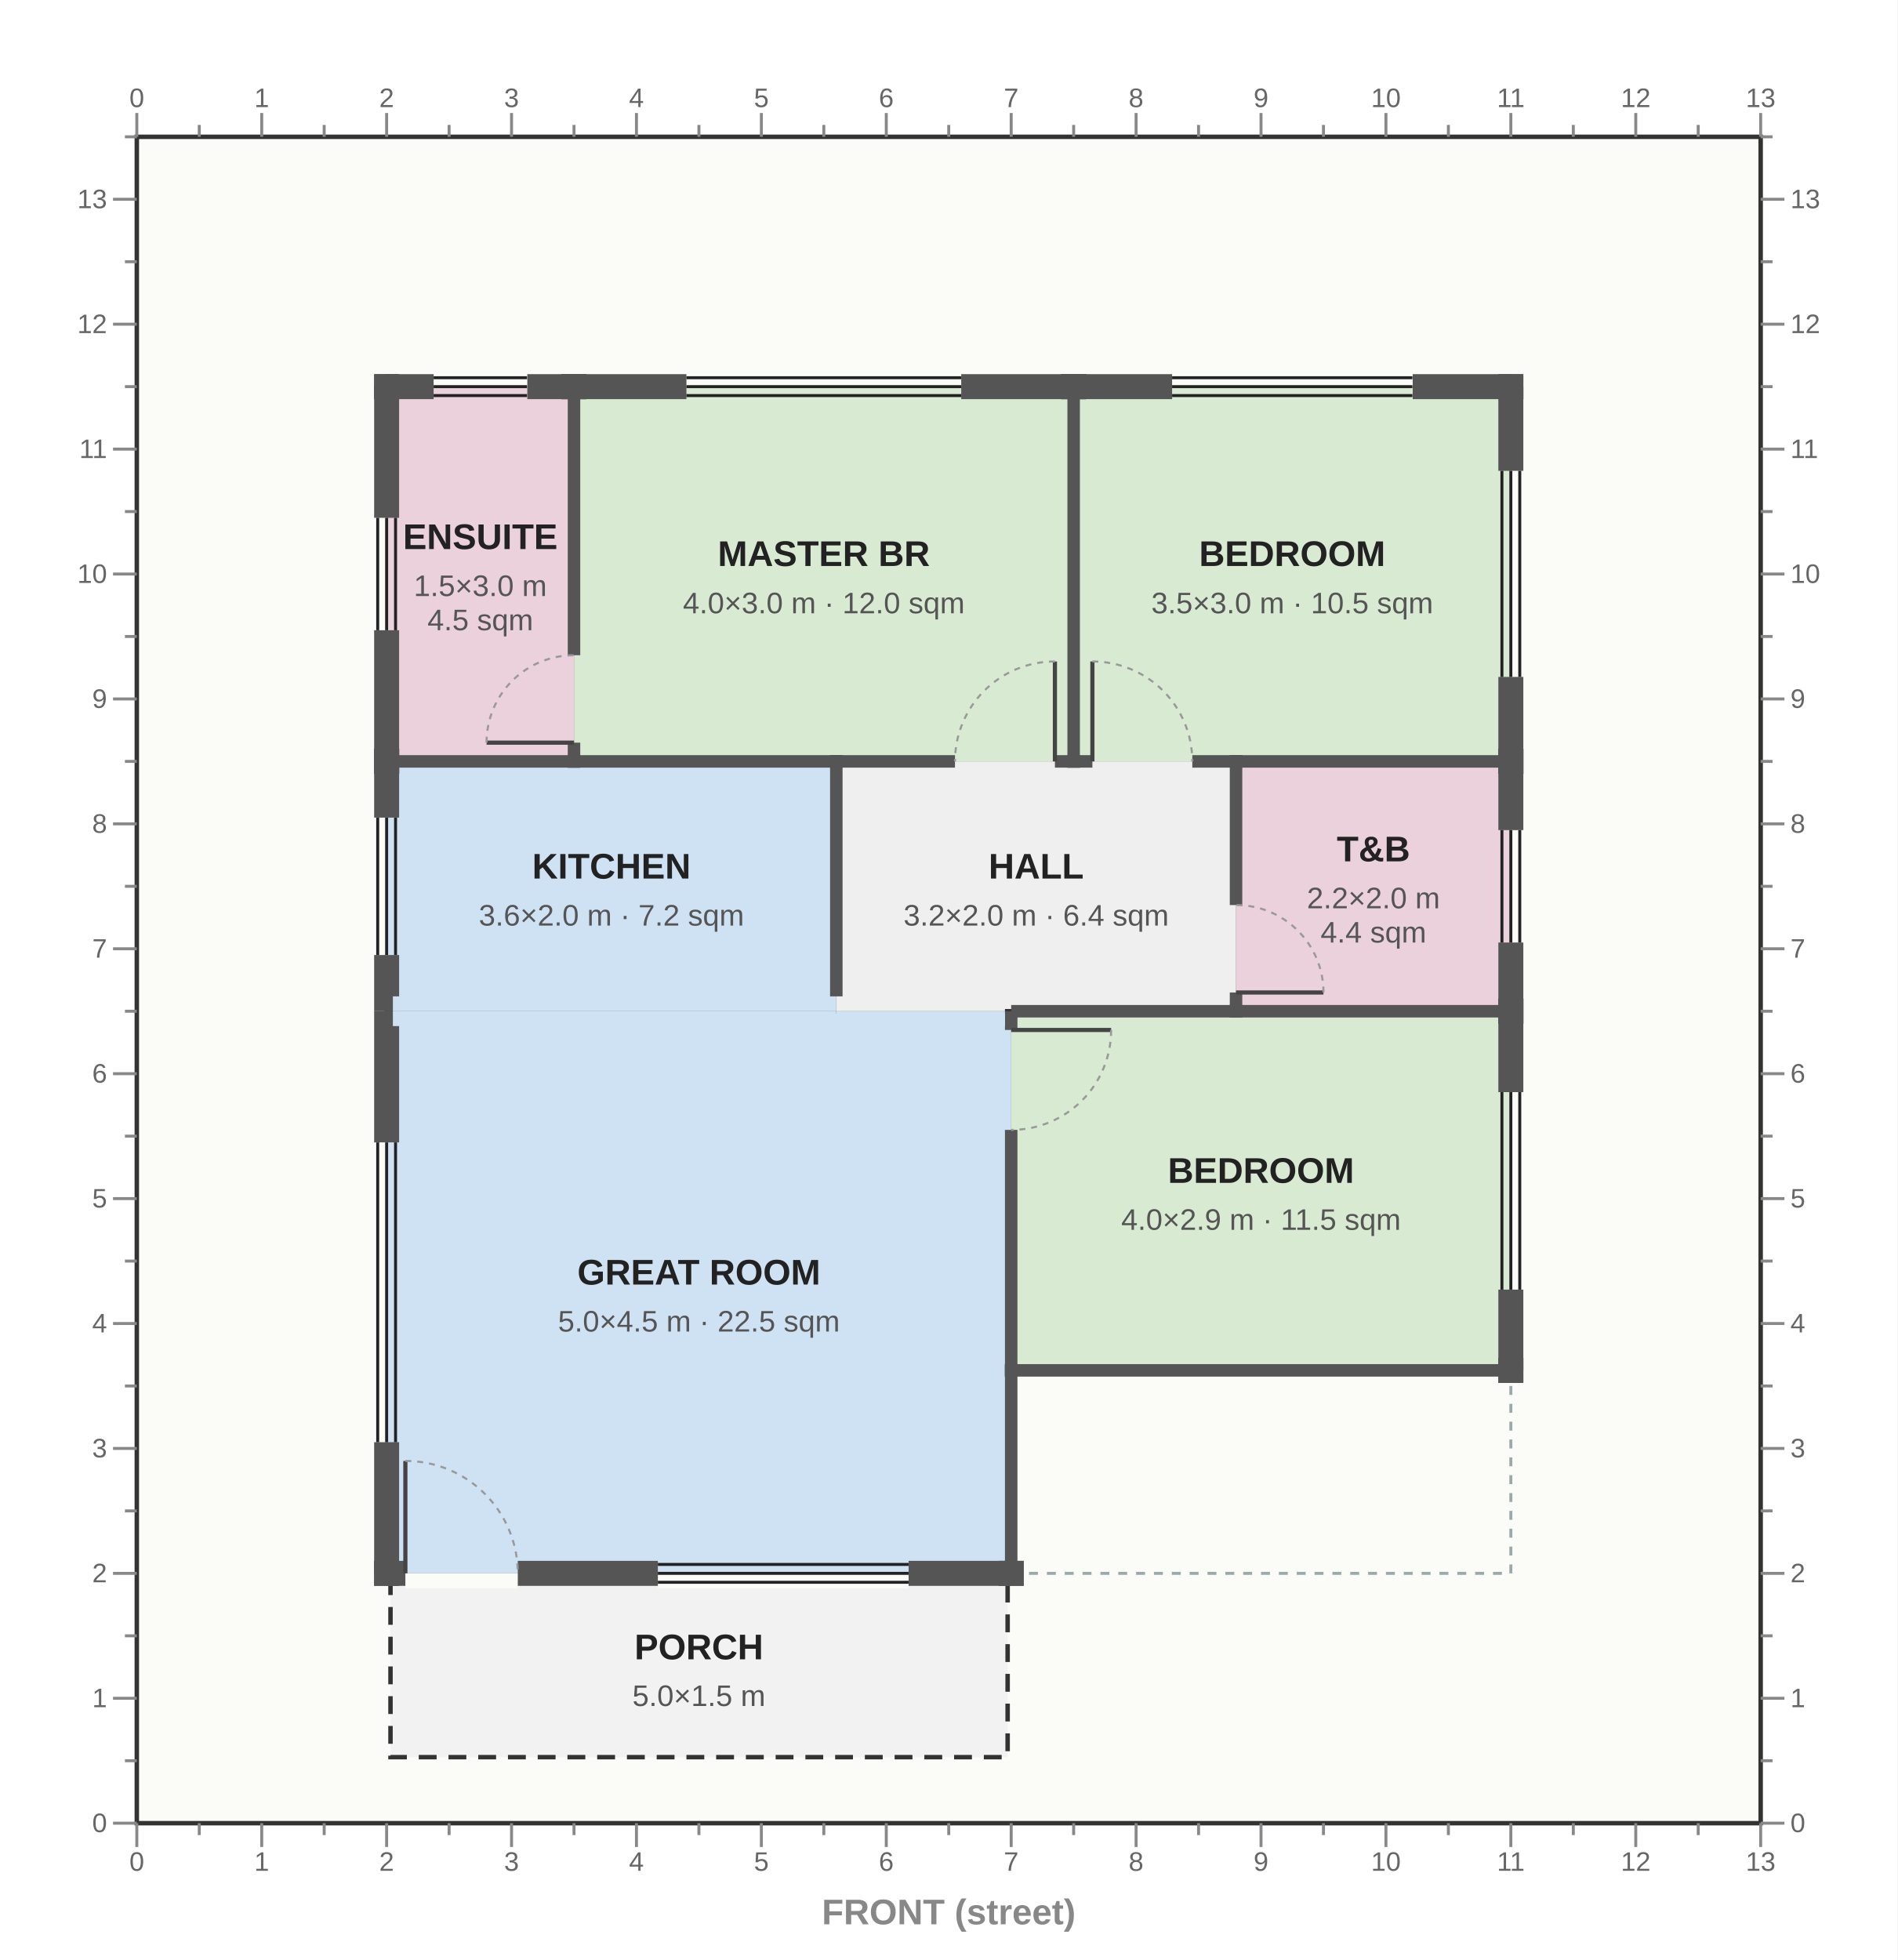
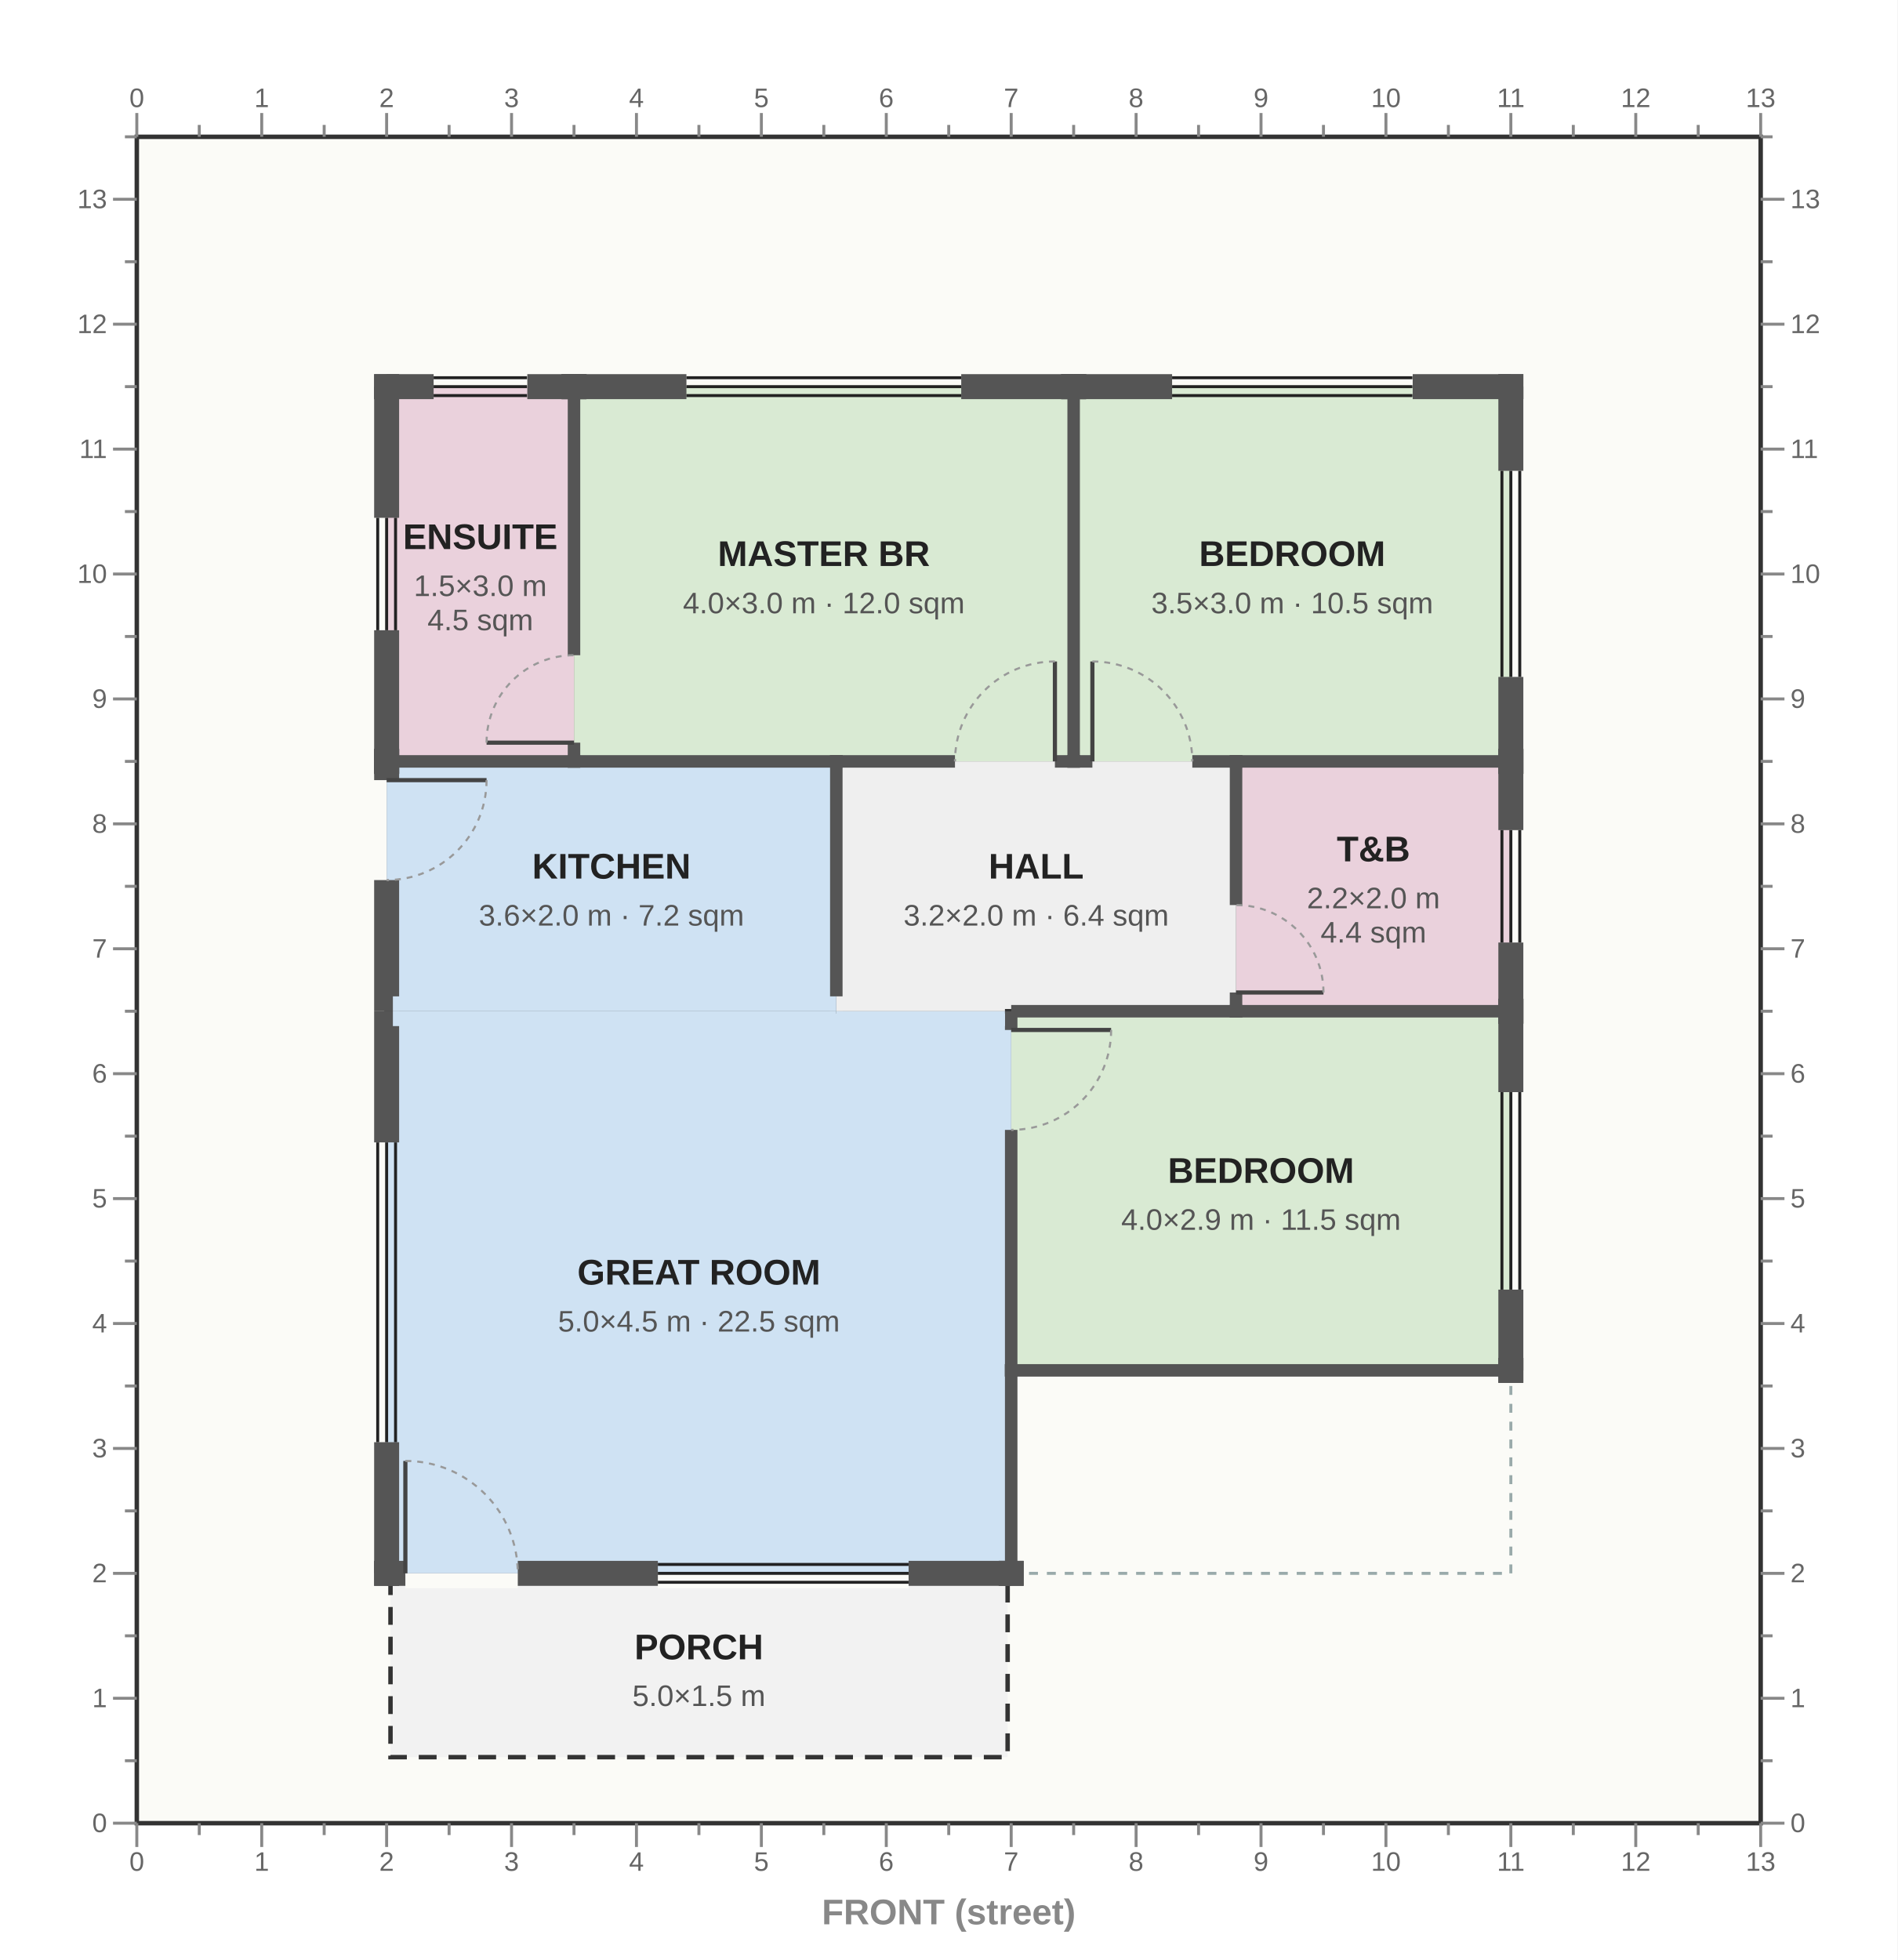
<svg xmlns="http://www.w3.org/2000/svg" width="638" height="659" viewBox="0 0 638 659">
  <rect x="0" y="0" width="638" height="659" fill="white" />
  <rect x="46.0" y="46.0" width="546.0" height="567.0" fill="#fbfbf7" stroke="#333" stroke-width="1.5" />
  <line x1="46.0" y1="46.0" x2="46.0" y2="38.0" stroke="#888" stroke-width="1" />
  <line x1="46.0" y1="613.0" x2="46.0" y2="621.0" stroke="#888" stroke-width="1" />
  <text x="46.0" y="36.0" text-anchor="middle" font-family="Arial" font-size="9" fill="#666">0</text>
  <text x="46.0" y="629.0" text-anchor="middle" font-family="Arial" font-size="9" fill="#666">0</text>
  <line x1="67.0" y1="46.0" x2="67.0" y2="42.0" stroke="#888" stroke-width="1" />
  <line x1="67.0" y1="613.0" x2="67.0" y2="617.0" stroke="#888" stroke-width="1" />
  <line x1="88.0" y1="46.0" x2="88.0" y2="38.0" stroke="#888" stroke-width="1" />
  <line x1="88.0" y1="613.0" x2="88.0" y2="621.0" stroke="#888" stroke-width="1" />
  <text x="88.0" y="36.0" text-anchor="middle" font-family="Arial" font-size="9" fill="#666">1</text>
  <text x="88.0" y="629.0" text-anchor="middle" font-family="Arial" font-size="9" fill="#666">1</text>
  <line x1="109.0" y1="46.0" x2="109.0" y2="42.0" stroke="#888" stroke-width="1" />
  <line x1="109.0" y1="613.0" x2="109.0" y2="617.0" stroke="#888" stroke-width="1" />
  <line x1="130.0" y1="46.0" x2="130.0" y2="38.0" stroke="#888" stroke-width="1" />
  <line x1="130.0" y1="613.0" x2="130.0" y2="621.0" stroke="#888" stroke-width="1" />
  <text x="130.0" y="36.0" text-anchor="middle" font-family="Arial" font-size="9" fill="#666">2</text>
  <text x="130.0" y="629.0" text-anchor="middle" font-family="Arial" font-size="9" fill="#666">2</text>
  <line x1="151.0" y1="46.0" x2="151.0" y2="42.0" stroke="#888" stroke-width="1" />
  <line x1="151.0" y1="613.0" x2="151.0" y2="617.0" stroke="#888" stroke-width="1" />
  <line x1="172.0" y1="46.0" x2="172.0" y2="38.0" stroke="#888" stroke-width="1" />
  <line x1="172.0" y1="613.0" x2="172.0" y2="621.0" stroke="#888" stroke-width="1" />
  <text x="172.0" y="36.0" text-anchor="middle" font-family="Arial" font-size="9" fill="#666">3</text>
  <text x="172.0" y="629.0" text-anchor="middle" font-family="Arial" font-size="9" fill="#666">3</text>
  <line x1="193.0" y1="46.0" x2="193.0" y2="42.0" stroke="#888" stroke-width="1" />
  <line x1="193.0" y1="613.0" x2="193.0" y2="617.0" stroke="#888" stroke-width="1" />
  <line x1="214.0" y1="46.0" x2="214.0" y2="38.0" stroke="#888" stroke-width="1" />
  <line x1="214.0" y1="613.0" x2="214.0" y2="621.0" stroke="#888" stroke-width="1" />
  <text x="214.0" y="36.0" text-anchor="middle" font-family="Arial" font-size="9" fill="#666">4</text>
  <text x="214.0" y="629.0" text-anchor="middle" font-family="Arial" font-size="9" fill="#666">4</text>
  <line x1="235.0" y1="46.0" x2="235.0" y2="42.0" stroke="#888" stroke-width="1" />
  <line x1="235.0" y1="613.0" x2="235.0" y2="617.0" stroke="#888" stroke-width="1" />
  <line x1="256.0" y1="46.0" x2="256.0" y2="38.0" stroke="#888" stroke-width="1" />
  <line x1="256.0" y1="613.0" x2="256.0" y2="621.0" stroke="#888" stroke-width="1" />
  <text x="256.0" y="36.0" text-anchor="middle" font-family="Arial" font-size="9" fill="#666">5</text>
  <text x="256.0" y="629.0" text-anchor="middle" font-family="Arial" font-size="9" fill="#666">5</text>
  <line x1="277.0" y1="46.0" x2="277.0" y2="42.0" stroke="#888" stroke-width="1" />
  <line x1="277.0" y1="613.0" x2="277.0" y2="617.0" stroke="#888" stroke-width="1" />
  <line x1="298.0" y1="46.0" x2="298.0" y2="38.0" stroke="#888" stroke-width="1" />
  <line x1="298.0" y1="613.0" x2="298.0" y2="621.0" stroke="#888" stroke-width="1" />
  <text x="298.0" y="36.0" text-anchor="middle" font-family="Arial" font-size="9" fill="#666">6</text>
  <text x="298.0" y="629.0" text-anchor="middle" font-family="Arial" font-size="9" fill="#666">6</text>
  <line x1="319.0" y1="46.0" x2="319.0" y2="42.0" stroke="#888" stroke-width="1" />
  <line x1="319.0" y1="613.0" x2="319.0" y2="617.0" stroke="#888" stroke-width="1" />
  <line x1="340.0" y1="46.0" x2="340.0" y2="38.0" stroke="#888" stroke-width="1" />
  <line x1="340.0" y1="613.0" x2="340.0" y2="621.0" stroke="#888" stroke-width="1" />
  <text x="340.0" y="36.0" text-anchor="middle" font-family="Arial" font-size="9" fill="#666">7</text>
  <text x="340.0" y="629.0" text-anchor="middle" font-family="Arial" font-size="9" fill="#666">7</text>
  <line x1="361.0" y1="46.0" x2="361.0" y2="42.0" stroke="#888" stroke-width="1" />
  <line x1="361.0" y1="613.0" x2="361.0" y2="617.0" stroke="#888" stroke-width="1" />
  <line x1="382.0" y1="46.0" x2="382.0" y2="38.0" stroke="#888" stroke-width="1" />
  <line x1="382.0" y1="613.0" x2="382.0" y2="621.0" stroke="#888" stroke-width="1" />
  <text x="382.0" y="36.0" text-anchor="middle" font-family="Arial" font-size="9" fill="#666">8</text>
  <text x="382.0" y="629.0" text-anchor="middle" font-family="Arial" font-size="9" fill="#666">8</text>
  <line x1="403.0" y1="46.0" x2="403.0" y2="42.0" stroke="#888" stroke-width="1" />
  <line x1="403.0" y1="613.0" x2="403.0" y2="617.0" stroke="#888" stroke-width="1" />
  <line x1="424.0" y1="46.0" x2="424.0" y2="38.0" stroke="#888" stroke-width="1" />
  <line x1="424.0" y1="613.0" x2="424.0" y2="621.0" stroke="#888" stroke-width="1" />
  <text x="424.0" y="36.0" text-anchor="middle" font-family="Arial" font-size="9" fill="#666">9</text>
  <text x="424.0" y="629.0" text-anchor="middle" font-family="Arial" font-size="9" fill="#666">9</text>
  <line x1="445.0" y1="46.0" x2="445.0" y2="42.0" stroke="#888" stroke-width="1" />
  <line x1="445.0" y1="613.0" x2="445.0" y2="617.0" stroke="#888" stroke-width="1" />
  <line x1="466.0" y1="46.0" x2="466.0" y2="38.0" stroke="#888" stroke-width="1" />
  <line x1="466.0" y1="613.0" x2="466.0" y2="621.0" stroke="#888" stroke-width="1" />
  <text x="466.0" y="36.0" text-anchor="middle" font-family="Arial" font-size="9" fill="#666">10</text>
  <text x="466.0" y="629.0" text-anchor="middle" font-family="Arial" font-size="9" fill="#666">10</text>
  <line x1="487.0" y1="46.0" x2="487.0" y2="42.0" stroke="#888" stroke-width="1" />
  <line x1="487.0" y1="613.0" x2="487.0" y2="617.0" stroke="#888" stroke-width="1" />
  <line x1="508.0" y1="46.0" x2="508.0" y2="38.0" stroke="#888" stroke-width="1" />
  <line x1="508.0" y1="613.0" x2="508.0" y2="621.0" stroke="#888" stroke-width="1" />
  <text x="508.0" y="36.0" text-anchor="middle" font-family="Arial" font-size="9" fill="#666">11</text>
  <text x="508.0" y="629.0" text-anchor="middle" font-family="Arial" font-size="9" fill="#666">11</text>
  <line x1="529.0" y1="46.0" x2="529.0" y2="42.0" stroke="#888" stroke-width="1" />
  <line x1="529.0" y1="613.0" x2="529.0" y2="617.0" stroke="#888" stroke-width="1" />
  <line x1="550.0" y1="46.0" x2="550.0" y2="38.0" stroke="#888" stroke-width="1" />
  <line x1="550.0" y1="613.0" x2="550.0" y2="621.0" stroke="#888" stroke-width="1" />
  <text x="550.0" y="36.0" text-anchor="middle" font-family="Arial" font-size="9" fill="#666">12</text>
  <text x="550.0" y="629.0" text-anchor="middle" font-family="Arial" font-size="9" fill="#666">12</text>
  <line x1="571.0" y1="46.0" x2="571.0" y2="42.0" stroke="#888" stroke-width="1" />
  <line x1="571.0" y1="613.0" x2="571.0" y2="617.0" stroke="#888" stroke-width="1" />
  <line x1="592.0" y1="46.0" x2="592.0" y2="38.0" stroke="#888" stroke-width="1" />
  <line x1="592.0" y1="613.0" x2="592.0" y2="621.0" stroke="#888" stroke-width="1" />
  <text x="592.0" y="36.0" text-anchor="middle" font-family="Arial" font-size="9" fill="#666">13</text>
  <text x="592.0" y="629.0" text-anchor="middle" font-family="Arial" font-size="9" fill="#666">13</text>
  <line x1="46.0" y1="613.0" x2="38.0" y2="613.0" stroke="#888" stroke-width="1" />
  <line x1="592.0" y1="613.0" x2="600.0" y2="613.0" stroke="#888" stroke-width="1" />
  <text x="36.0" y="616.0" text-anchor="end" font-family="Arial" font-size="9" fill="#666">0</text>
  <text x="602.0" y="616.0" text-anchor="start" font-family="Arial" font-size="9" fill="#666">0</text>
  <line x1="46.0" y1="592.0" x2="42.0" y2="592.0" stroke="#888" stroke-width="1" />
  <line x1="592.0" y1="592.0" x2="596.0" y2="592.0" stroke="#888" stroke-width="1" />
  <line x1="46.0" y1="571.0" x2="38.0" y2="571.0" stroke="#888" stroke-width="1" />
  <line x1="592.0" y1="571.0" x2="600.0" y2="571.0" stroke="#888" stroke-width="1" />
  <text x="36.0" y="574.0" text-anchor="end" font-family="Arial" font-size="9" fill="#666">1</text>
  <text x="602.0" y="574.0" text-anchor="start" font-family="Arial" font-size="9" fill="#666">1</text>
  <line x1="46.0" y1="550.0" x2="42.0" y2="550.0" stroke="#888" stroke-width="1" />
  <line x1="592.0" y1="550.0" x2="596.0" y2="550.0" stroke="#888" stroke-width="1" />
  <line x1="46.0" y1="529.0" x2="38.0" y2="529.0" stroke="#888" stroke-width="1" />
  <line x1="592.0" y1="529.0" x2="600.0" y2="529.0" stroke="#888" stroke-width="1" />
  <text x="36.0" y="532.0" text-anchor="end" font-family="Arial" font-size="9" fill="#666">2</text>
  <text x="602.0" y="532.0" text-anchor="start" font-family="Arial" font-size="9" fill="#666">2</text>
  <line x1="46.0" y1="508.0" x2="42.0" y2="508.0" stroke="#888" stroke-width="1" />
  <line x1="592.0" y1="508.0" x2="596.0" y2="508.0" stroke="#888" stroke-width="1" />
  <line x1="46.0" y1="487.0" x2="38.0" y2="487.0" stroke="#888" stroke-width="1" />
  <line x1="592.0" y1="487.0" x2="600.0" y2="487.0" stroke="#888" stroke-width="1" />
  <text x="36.0" y="490.0" text-anchor="end" font-family="Arial" font-size="9" fill="#666">3</text>
  <text x="602.0" y="490.0" text-anchor="start" font-family="Arial" font-size="9" fill="#666">3</text>
  <line x1="46.0" y1="466.0" x2="42.0" y2="466.0" stroke="#888" stroke-width="1" />
  <line x1="592.0" y1="466.0" x2="596.0" y2="466.0" stroke="#888" stroke-width="1" />
  <line x1="46.0" y1="445.0" x2="38.0" y2="445.0" stroke="#888" stroke-width="1" />
  <line x1="592.0" y1="445.0" x2="600.0" y2="445.0" stroke="#888" stroke-width="1" />
  <text x="36.0" y="448.0" text-anchor="end" font-family="Arial" font-size="9" fill="#666">4</text>
  <text x="602.0" y="448.0" text-anchor="start" font-family="Arial" font-size="9" fill="#666">4</text>
  <line x1="46.0" y1="424.0" x2="42.0" y2="424.0" stroke="#888" stroke-width="1" />
  <line x1="592.0" y1="424.0" x2="596.0" y2="424.0" stroke="#888" stroke-width="1" />
  <line x1="46.0" y1="403.0" x2="38.0" y2="403.0" stroke="#888" stroke-width="1" />
  <line x1="592.0" y1="403.0" x2="600.0" y2="403.0" stroke="#888" stroke-width="1" />
  <text x="36.0" y="406.0" text-anchor="end" font-family="Arial" font-size="9" fill="#666">5</text>
  <text x="602.0" y="406.0" text-anchor="start" font-family="Arial" font-size="9" fill="#666">5</text>
  <line x1="46.0" y1="382.0" x2="42.0" y2="382.0" stroke="#888" stroke-width="1" />
  <line x1="592.0" y1="382.0" x2="596.0" y2="382.0" stroke="#888" stroke-width="1" />
  <line x1="46.0" y1="361.0" x2="38.0" y2="361.0" stroke="#888" stroke-width="1" />
  <line x1="592.0" y1="361.0" x2="600.0" y2="361.0" stroke="#888" stroke-width="1" />
  <text x="36.0" y="364.0" text-anchor="end" font-family="Arial" font-size="9" fill="#666">6</text>
  <text x="602.0" y="364.0" text-anchor="start" font-family="Arial" font-size="9" fill="#666">6</text>
  <line x1="46.0" y1="340.0" x2="42.0" y2="340.0" stroke="#888" stroke-width="1" />
  <line x1="592.0" y1="340.0" x2="596.0" y2="340.0" stroke="#888" stroke-width="1" />
  <line x1="46.0" y1="319.0" x2="38.0" y2="319.0" stroke="#888" stroke-width="1" />
  <line x1="592.0" y1="319.0" x2="600.0" y2="319.0" stroke="#888" stroke-width="1" />
  <text x="36.0" y="322.0" text-anchor="end" font-family="Arial" font-size="9" fill="#666">7</text>
  <text x="602.0" y="322.0" text-anchor="start" font-family="Arial" font-size="9" fill="#666">7</text>
  <line x1="46.0" y1="298.0" x2="42.0" y2="298.0" stroke="#888" stroke-width="1" />
  <line x1="592.0" y1="298.0" x2="596.0" y2="298.0" stroke="#888" stroke-width="1" />
  <line x1="46.0" y1="277.0" x2="38.0" y2="277.0" stroke="#888" stroke-width="1" />
  <line x1="592.0" y1="277.0" x2="600.0" y2="277.0" stroke="#888" stroke-width="1" />
  <text x="36.0" y="280.0" text-anchor="end" font-family="Arial" font-size="9" fill="#666">8</text>
  <text x="602.0" y="280.0" text-anchor="start" font-family="Arial" font-size="9" fill="#666">8</text>
  <line x1="46.0" y1="256.0" x2="42.0" y2="256.0" stroke="#888" stroke-width="1" />
  <line x1="592.0" y1="256.0" x2="596.0" y2="256.0" stroke="#888" stroke-width="1" />
  <line x1="46.0" y1="235.0" x2="38.0" y2="235.0" stroke="#888" stroke-width="1" />
  <line x1="592.0" y1="235.0" x2="600.0" y2="235.0" stroke="#888" stroke-width="1" />
  <text x="36.0" y="238.0" text-anchor="end" font-family="Arial" font-size="9" fill="#666">9</text>
  <text x="602.0" y="238.0" text-anchor="start" font-family="Arial" font-size="9" fill="#666">9</text>
  <line x1="46.0" y1="214.0" x2="42.0" y2="214.0" stroke="#888" stroke-width="1" />
  <line x1="592.0" y1="214.0" x2="596.0" y2="214.0" stroke="#888" stroke-width="1" />
  <line x1="46.0" y1="193.0" x2="38.0" y2="193.0" stroke="#888" stroke-width="1" />
  <line x1="592.0" y1="193.0" x2="600.0" y2="193.0" stroke="#888" stroke-width="1" />
  <text x="36.0" y="196.0" text-anchor="end" font-family="Arial" font-size="9" fill="#666">10</text>
  <text x="602.0" y="196.0" text-anchor="start" font-family="Arial" font-size="9" fill="#666">10</text>
  <line x1="46.0" y1="172.0" x2="42.0" y2="172.0" stroke="#888" stroke-width="1" />
  <line x1="592.0" y1="172.0" x2="596.0" y2="172.0" stroke="#888" stroke-width="1" />
  <line x1="46.0" y1="151.0" x2="38.0" y2="151.0" stroke="#888" stroke-width="1" />
  <line x1="592.0" y1="151.0" x2="600.0" y2="151.0" stroke="#888" stroke-width="1" />
  <text x="36.0" y="154.0" text-anchor="end" font-family="Arial" font-size="9" fill="#666">11</text>
  <text x="602.0" y="154.0" text-anchor="start" font-family="Arial" font-size="9" fill="#666">11</text>
  <line x1="46.0" y1="130.0" x2="42.0" y2="130.0" stroke="#888" stroke-width="1" />
  <line x1="592.0" y1="130.0" x2="596.0" y2="130.0" stroke="#888" stroke-width="1" />
  <line x1="46.0" y1="109.0" x2="38.0" y2="109.0" stroke="#888" stroke-width="1" />
  <line x1="592.0" y1="109.0" x2="600.0" y2="109.0" stroke="#888" stroke-width="1" />
  <text x="36.0" y="112.0" text-anchor="end" font-family="Arial" font-size="9" fill="#666">12</text>
  <text x="602.0" y="112.0" text-anchor="start" font-family="Arial" font-size="9" fill="#666">12</text>
  <line x1="46.0" y1="88.0" x2="42.0" y2="88.0" stroke="#888" stroke-width="1" />
  <line x1="592.0" y1="88.0" x2="596.0" y2="88.0" stroke="#888" stroke-width="1" />
  <line x1="46.0" y1="67.0" x2="38.0" y2="67.0" stroke="#888" stroke-width="1" />
  <line x1="592.0" y1="67.0" x2="600.0" y2="67.0" stroke="#888" stroke-width="1" />
  <text x="36.0" y="70.0" text-anchor="end" font-family="Arial" font-size="9" fill="#666">13</text>
  <text x="602.0" y="70.0" text-anchor="start" font-family="Arial" font-size="9" fill="#666">13</text>
  <line x1="46.0" y1="46.0" x2="42.0" y2="46.0" stroke="#888" stroke-width="1" />
  <line x1="592.0" y1="46.0" x2="596.0" y2="46.0" stroke="#888" stroke-width="1" />
  <rect x="130.0" y="130.0" width="378.0" height="399.0" fill="none" stroke="#9aa" stroke-width="1" stroke-dasharray="3 3" />
  <rect x="131.3" y="530.3" width="207.5" height="60.5" fill="#f2f2f2" stroke="#333" stroke-width="1.5" stroke-dasharray="6 4" />
  <text x="235.0" y="557.9" text-anchor="middle" font-family="Arial" font-size="12" font-weight="bold" fill="#222">PORCH</text>
  <text x="235.0" y="573.6" text-anchor="middle" font-family="Arial" font-size="10" fill="#555">5.0×1.5 m</text>
  <rect x="193.0" y="130.0" width="168.0" height="126.0" fill="#d9ead3" stroke="#333" stroke-width="1.5" />
  <text x="277.0" y="190.3" text-anchor="middle" font-family="Arial" font-size="12" font-weight="bold" fill="#222">MASTER BR</text>
  <text x="277.0" y="206.2" text-anchor="middle" font-family="Arial" font-size="10" fill="#555">4.0×3.0 m · 12.0 sqm</text>
  <rect x="130.0" y="130.0" width="63.0" height="126.0" fill="#ead1dc" stroke="#333" stroke-width="1.5" />
  <text x="161.5" y="184.6" text-anchor="middle" font-family="Arial" font-size="12" font-weight="bold" fill="#222">ENSUITE</text>
  <text x="161.5" y="200.4" text-anchor="middle" font-family="Arial" font-size="10" fill="#555">1.5×3.0 m</text>
  <text x="161.5" y="211.9" text-anchor="middle" font-family="Arial" font-size="10" fill="#555">4.5 sqm</text>
  <rect x="340.0" y="340.0" width="168.0" height="120.8" fill="#d9ead3" stroke="#333" stroke-width="1.5" />
  <text x="424.0" y="397.7" text-anchor="middle" font-family="Arial" font-size="12" font-weight="bold" fill="#222">BEDROOM</text>
  <text x="424.0" y="413.5" text-anchor="middle" font-family="Arial" font-size="10" fill="#555">4.0×2.9 m · 11.5 sqm</text>
  <rect x="361.0" y="130.0" width="147.0" height="126.0" fill="#d9ead3" stroke="#333" stroke-width="1.5" />
  <text x="434.5" y="190.3" text-anchor="middle" font-family="Arial" font-size="12" font-weight="bold" fill="#222">BEDROOM</text>
  <text x="434.5" y="206.2" text-anchor="middle" font-family="Arial" font-size="10" fill="#555">3.5×3.0 m · 10.5 sqm</text>
  <rect x="415.6" y="256.0" width="92.4" height="84.0" fill="#ead1dc" stroke="#333" stroke-width="1.5" />
  <text x="461.8" y="289.6" text-anchor="middle" font-family="Arial" font-size="12" font-weight="bold" fill="#222">T&amp;B</text>
  <text x="461.8" y="305.4" text-anchor="middle" font-family="Arial" font-size="10" fill="#555">2.2×2.0 m</text>
  <text x="461.8" y="316.9" text-anchor="middle" font-family="Arial" font-size="10" fill="#555">4.4 sqm</text>
  <rect x="281.2" y="256.0" width="134.4" height="84.0" fill="#efefef" stroke="#333" stroke-width="1.5" />
  <text x="348.4" y="295.4" text-anchor="middle" font-family="Arial" font-size="12" font-weight="bold" fill="#222">HALL</text>
  <text x="348.4" y="311.2" text-anchor="middle" font-family="Arial" font-size="10" fill="#555">3.2×2.0 m · 6.4 sqm</text>
  <rect x="130.0" y="340.0" width="210.0" height="189.0" fill="#cfe2f3" stroke="#333" stroke-width="1.5" />
  <text x="235.0" y="431.9" text-anchor="middle" font-family="Arial" font-size="12" font-weight="bold" fill="#222">GREAT ROOM</text>
  <text x="235.0" y="447.7" text-anchor="middle" font-family="Arial" font-size="10" fill="#555">5.0×4.5 m · 22.5 sqm</text>
  <rect x="130.0" y="256.0" width="151.2" height="84.0" fill="#cfe2f3" stroke="#333" stroke-width="1.5" />
  <text x="205.6" y="295.4" text-anchor="middle" font-family="Arial" font-size="12" font-weight="bold" fill="#222">KITCHEN</text>
  <text x="205.6" y="311.2" text-anchor="middle" font-family="Arial" font-size="10" fill="#555">3.6×2.0 m · 7.2 sqm</text>
  <text x="319.0" y="647.0" text-anchor="middle" font-family="Arial" font-size="12" font-weight="bold" fill="#888">FRONT (street)</text>
  <rect x="190.90" y="130.00" width="4.20" height="126.00" fill="#555" stroke="none" />
  <rect x="358.90" y="130.00" width="4.20" height="126.00" fill="#555" stroke="none" />
  <rect x="281.20" y="253.90" width="79.80" height="4.20" fill="#555" stroke="none" />
  <rect x="193.00" y="253.90" width="88.20" height="4.20" fill="#555" stroke="none" />
  <rect x="130.00" y="253.90" width="63.00" height="4.20" fill="#555" stroke="none" />
  <rect x="415.60" y="337.90" width="92.40" height="4.20" fill="#555" stroke="none" />
  <rect x="340.00" y="337.90" width="75.60" height="4.20" fill="#555" stroke="none" />
  <rect x="337.90" y="340.00" width="4.20" height="120.75" fill="#555" stroke="none" />
  <rect x="415.60" y="253.90" width="92.40" height="4.20" fill="#555" stroke="none" />
  <rect x="361.00" y="253.90" width="54.60" height="4.20" fill="#555" stroke="none" />
  <rect x="413.50" y="256.00" width="4.20" height="84.00" fill="#555" stroke="none" />
  <rect x="279.10" y="256.00" width="4.20" height="84.00" fill="#555" stroke="none" />
  <rect x="193.00" y="125.80" width="168.00" height="8.40" fill="#555" stroke="none" />
  <rect x="130.00" y="125.80" width="63.00" height="8.40" fill="#555" stroke="none" />
  <rect x="125.80" y="130.00" width="8.40" height="126.00" fill="#555" stroke="none" />
  <rect x="340.00" y="458.65" width="168.00" height="4.20" fill="#555" stroke="none" />
  <rect x="503.80" y="340.00" width="8.40" height="120.75" fill="#555" stroke="none" />
  <rect x="361.00" y="125.80" width="147.00" height="8.40" fill="#555" stroke="none" />
  <rect x="503.80" y="130.00" width="8.40" height="126.00" fill="#555" stroke="none" />
  <rect x="503.80" y="256.00" width="8.40" height="84.00" fill="#555" stroke="none" />
  <rect x="130.00" y="524.80" width="210.00" height="8.40" fill="#555" stroke="none" />
  <rect x="337.90" y="460.75" width="4.20" height="68.25" fill="#555" stroke="none" />
  <rect x="125.80" y="340.00" width="8.40" height="189.00" fill="#555" stroke="none" />
  <rect x="125.80" y="256.00" width="8.40" height="84.00" fill="#555" stroke="none" />
  <rect x="190.90" y="253.90" width="4.20" height="4.20" fill="#555" stroke="none" />
  <rect x="188.80" y="125.80" width="8.40" height="8.40" fill="#555" stroke="none" />
  <rect x="358.90" y="253.90" width="4.20" height="4.20" fill="#555" stroke="none" />
  <rect x="356.80" y="125.80" width="8.40" height="8.40" fill="#555" stroke="none" />
  <rect x="279.10" y="253.90" width="4.20" height="4.20" fill="#555" stroke="none" />
  <rect x="358.90" y="253.90" width="4.20" height="4.20" fill="#555" stroke="none" />
  <rect x="190.90" y="253.90" width="4.20" height="4.20" fill="#555" stroke="none" />
  <rect x="279.10" y="253.90" width="4.20" height="4.20" fill="#555" stroke="none" />
  <rect x="125.80" y="251.80" width="8.40" height="8.40" fill="#555" stroke="none" />
  <rect x="190.90" y="253.90" width="4.20" height="4.20" fill="#555" stroke="none" />
  <rect x="413.50" y="337.90" width="4.20" height="4.20" fill="#555" stroke="none" />
  <rect x="503.80" y="335.80" width="8.40" height="8.40" fill="#555" stroke="none" />
  <rect x="413.50" y="337.90" width="4.20" height="4.20" fill="#555" stroke="none" />
  <rect x="337.90" y="458.65" width="4.20" height="4.20" fill="#555" stroke="none" />
  <rect x="413.50" y="253.90" width="4.20" height="4.20" fill="#555" stroke="none" />
  <rect x="503.80" y="251.80" width="8.40" height="8.40" fill="#555" stroke="none" />
  <rect x="358.90" y="253.90" width="4.20" height="4.20" fill="#555" stroke="none" />
  <rect x="413.50" y="253.90" width="4.20" height="4.20" fill="#555" stroke="none" />
  <rect x="413.50" y="337.90" width="4.20" height="4.20" fill="#555" stroke="none" />
  <rect x="413.50" y="253.90" width="4.20" height="4.20" fill="#555" stroke="none" />
  <rect x="279.10" y="253.90" width="4.20" height="4.20" fill="#555" stroke="none" />
  <rect x="188.80" y="125.80" width="8.40" height="8.40" fill="#555" stroke="none" />
  <rect x="356.80" y="125.80" width="8.40" height="8.40" fill="#555" stroke="none" />
  <rect x="125.80" y="125.80" width="8.40" height="8.40" fill="#555" stroke="none" />
  <rect x="188.80" y="125.80" width="8.40" height="8.40" fill="#555" stroke="none" />
  <rect x="125.80" y="251.80" width="8.40" height="8.40" fill="#555" stroke="none" />
  <rect x="125.80" y="125.80" width="8.40" height="8.40" fill="#555" stroke="none" />
  <rect x="337.90" y="458.65" width="4.20" height="4.20" fill="#555" stroke="none" />
  <rect x="503.80" y="456.55" width="8.40" height="8.40" fill="#555" stroke="none" />
  <rect x="503.80" y="456.55" width="8.40" height="8.40" fill="#555" stroke="none" />
  <rect x="503.80" y="335.80" width="8.40" height="8.40" fill="#555" stroke="none" />
  <rect x="356.80" y="125.80" width="8.40" height="8.40" fill="#555" stroke="none" />
  <rect x="503.80" y="125.80" width="8.40" height="8.40" fill="#555" stroke="none" />
  <rect x="503.80" y="251.80" width="8.40" height="8.40" fill="#555" stroke="none" />
  <rect x="503.80" y="125.80" width="8.40" height="8.40" fill="#555" stroke="none" />
  <rect x="503.80" y="335.80" width="8.40" height="8.40" fill="#555" stroke="none" />
  <rect x="503.80" y="251.80" width="8.40" height="8.40" fill="#555" stroke="none" />
  <rect x="125.80" y="524.80" width="8.40" height="8.40" fill="#555" stroke="none" />
  <rect x="335.80" y="524.80" width="8.40" height="8.40" fill="#555" stroke="none" />
  <rect x="335.80" y="524.80" width="8.40" height="8.40" fill="#555" stroke="none" />
  <rect x="337.90" y="458.65" width="4.20" height="4.20" fill="#555" stroke="none" />
  <rect x="125.80" y="524.80" width="8.40" height="8.40" fill="#555" stroke="none" />
  <rect x="125.80" y="251.80" width="8.40" height="8.40" fill="#555" stroke="none" />
  <rect x="281.2" y="335.0" width="56.7" height="5.0" fill="#efefef" stroke="none" />
  <rect x="281.2" y="340.0" width="56.7" height="5.0" fill="#cfe2f3" stroke="none" />
  <rect x="132.1" y="340.0" width="149.1" height="5.0" fill="#cfe2f3" stroke="none" />
  <rect x="132.1" y="335.0" width="149.1" height="5.0" fill="#cfe2f3" stroke="none" />
  <rect x="193.0" y="220.3" width="5.0" height="29.4" fill="#d9ead3" stroke="none" />
  <rect x="188.0" y="220.3" width="5.0" height="29.4" fill="#ead1dc" stroke="none" />
  <line x1="193.0" y1="249.7" x2="163.6" y2="249.7" stroke="#444" stroke-width="1.4" />
  <path d="M 163.6 249.7 A 29.4 29.4 0 0 1 193.0 220.3" fill="none" stroke="#999" stroke-width="0.7" stroke-dasharray="2 2" />
  <rect x="321.1" y="251.0" width="33.6" height="5.0" fill="#d9ead3" stroke="none" />
  <rect x="321.1" y="256.0" width="33.6" height="5.0" fill="#efefef" stroke="none" />
  <line x1="354.7" y1="256.0" x2="354.7" y2="222.4" stroke="#444" stroke-width="1.4" />
  <path d="M 354.7 222.4 A 33.6 33.6 0 0 0 321.1 256.0" fill="none" stroke="#999" stroke-width="0.7" stroke-dasharray="2 2" />
  <rect x="367.3" y="251.0" width="33.6" height="5.0" fill="#d9ead3" stroke="none" />
  <rect x="367.3" y="256.0" width="33.6" height="5.0" fill="#efefef" stroke="none" />
  <line x1="367.3" y1="256.0" x2="367.3" y2="222.4" stroke="#444" stroke-width="1.4" />
  <path d="M 367.3 222.4 A 33.6 33.6 0 0 1 400.9 256.0" fill="none" stroke="#999" stroke-width="0.7" stroke-dasharray="2 2" />
  <rect x="415.6" y="304.3" width="5.0" height="29.4" fill="#ead1dc" stroke="none" />
  <rect x="410.6" y="304.3" width="5.0" height="29.4" fill="#efefef" stroke="none" />
  <line x1="415.6" y1="333.7" x2="445.0" y2="333.7" stroke="#444" stroke-width="1.4" />
  <path d="M 445.0 333.7 A 29.4 29.4 0 0 0 415.6 304.3" fill="none" stroke="#999" stroke-width="0.7" stroke-dasharray="2 2" />
  <rect x="340.0" y="346.3" width="5.0" height="33.6" fill="#d9ead3" stroke="none" />
  <rect x="335.0" y="346.3" width="5.0" height="33.6" fill="#cfe2f3" stroke="none" />
  <line x1="340.0" y1="346.3" x2="373.6" y2="346.3" stroke="#444" stroke-width="1.4" />
  <path d="M 373.6 346.3 A 33.6 33.6 0 0 1 340.0 379.9" fill="none" stroke="#999" stroke-width="0.7" stroke-dasharray="2 2" />
  <rect x="136.3" y="524.0" width="37.8" height="5.0" fill="#cfe2f3" stroke="none" />
  <rect x="136.3" y="529.0" width="37.8" height="5.0" fill="#fbfbf7" stroke="none" />
  <line x1="136.3" y1="529.0" x2="136.3" y2="491.2" stroke="#444" stroke-width="1.4" />
  <path d="M 136.3 491.2 A 37.8 37.8 0 0 1 174.1 529.0" fill="none" stroke="#999" stroke-width="0.7" stroke-dasharray="2 2" />
+   <rect x="130.0" y="262.3" width="5.0" height="33.6" fill="#cfe2f3" stroke="none" />
+   <rect x="125.0" y="262.3" width="5.0" height="33.6" fill="#fbfbf7" stroke="none" />
+   <line x1="130.0" y1="262.3" x2="163.6" y2="262.3" stroke="#444" stroke-width="1.4" />
+   <path d="M 163.6 262.3 A 33.6 33.6 0 0 1 130.0 295.9" fill="none" stroke="#999" stroke-width="0.7" stroke-dasharray="2 2" />
  <rect x="230.8" y="130.0" width="92.4" height="5.0" fill="#d9ead3" stroke="none" />
  <rect x="230.8" y="125.0" width="92.4" height="5.0" fill="#fbfbf7" stroke="none" />
  <line x1="230.8" y1="127.0" x2="323.2" y2="127.0" stroke="#222" stroke-width="1.0" />
  <line x1="230.8" y1="130.0" x2="323.2" y2="130.0" stroke="#222" stroke-width="1.0" />
  <line x1="230.8" y1="133.0" x2="323.2" y2="133.0" stroke="#222" stroke-width="1.0" />
  <rect x="130.0" y="174.1" width="5.0" height="37.8" fill="#ead1dc" stroke="none" />
  <rect x="125.0" y="174.1" width="5.0" height="37.8" fill="#fbfbf7" stroke="none" />
  <line x1="127.0" y1="211.9" x2="127.0" y2="174.1" stroke="#222" stroke-width="1.0" />
  <line x1="130.0" y1="211.9" x2="130.0" y2="174.1" stroke="#222" stroke-width="1.0" />
  <line x1="133.0" y1="211.9" x2="133.0" y2="174.1" stroke="#222" stroke-width="1.0" />
  <rect x="145.8" y="130.0" width="31.5" height="5.0" fill="#ead1dc" stroke="none" />
  <rect x="145.8" y="125.0" width="31.5" height="5.0" fill="#fbfbf7" stroke="none" />
  <line x1="145.8" y1="127.0" x2="177.2" y2="127.0" stroke="#222" stroke-width="1.0" />
  <line x1="145.8" y1="130.0" x2="177.2" y2="130.0" stroke="#222" stroke-width="1.0" />
  <line x1="145.8" y1="133.0" x2="177.2" y2="133.0" stroke="#222" stroke-width="1.0" />
  <rect x="503.0" y="367.2" width="5.0" height="66.4" fill="#d9ead3" stroke="none" />
  <rect x="508.0" y="367.2" width="5.0" height="66.4" fill="#fbfbf7" stroke="none" />
  <line x1="505.0" y1="433.6" x2="505.0" y2="367.2" stroke="#222" stroke-width="1.0" />
  <line x1="508.0" y1="433.6" x2="508.0" y2="367.2" stroke="#222" stroke-width="1.0" />
  <line x1="511.0" y1="433.6" x2="511.0" y2="367.2" stroke="#222" stroke-width="1.0" />
  <rect x="394.1" y="130.0" width="80.9" height="5.0" fill="#d9ead3" stroke="none" />
  <rect x="394.1" y="125.0" width="80.9" height="5.0" fill="#fbfbf7" stroke="none" />
  <line x1="394.1" y1="127.0" x2="474.9" y2="127.0" stroke="#222" stroke-width="1.0" />
  <line x1="394.1" y1="130.0" x2="474.9" y2="130.0" stroke="#222" stroke-width="1.0" />
  <line x1="394.1" y1="133.0" x2="474.9" y2="133.0" stroke="#222" stroke-width="1.0" />
  <rect x="503.0" y="158.3" width="5.0" height="69.3" fill="#d9ead3" stroke="none" />
  <rect x="508.0" y="158.3" width="5.0" height="69.3" fill="#fbfbf7" stroke="none" />
  <line x1="505.0" y1="227.6" x2="505.0" y2="158.3" stroke="#222" stroke-width="1.0" />
  <line x1="508.0" y1="227.6" x2="508.0" y2="158.3" stroke="#222" stroke-width="1.0" />
  <line x1="511.0" y1="227.6" x2="511.0" y2="158.3" stroke="#222" stroke-width="1.0" />
  <rect x="503.0" y="279.1" width="5.0" height="37.8" fill="#ead1dc" stroke="none" />
  <rect x="508.0" y="279.1" width="5.0" height="37.8" fill="#fbfbf7" stroke="none" />
  <line x1="505.0" y1="316.9" x2="505.0" y2="279.1" stroke="#222" stroke-width="1.0" />
  <line x1="508.0" y1="316.9" x2="508.0" y2="279.1" stroke="#222" stroke-width="1.0" />
  <line x1="511.0" y1="316.9" x2="511.0" y2="279.1" stroke="#222" stroke-width="1.0" />
  <rect x="221.2" y="524.0" width="84.3" height="5.0" fill="#cfe2f3" stroke="none" />
  <rect x="221.2" y="529.0" width="84.3" height="5.0" fill="#fbfbf7" stroke="none" />
  <line x1="221.2" y1="526.0" x2="305.5" y2="526.0" stroke="#222" stroke-width="1.0" />
  <line x1="221.2" y1="529.0" x2="305.5" y2="529.0" stroke="#222" stroke-width="1.0" />
  <line x1="221.2" y1="532.0" x2="305.5" y2="532.0" stroke="#222" stroke-width="1.0" />
  <rect x="130.0" y="384.1" width="5.0" height="100.8" fill="#cfe2f3" stroke="none" />
  <rect x="125.0" y="384.1" width="5.0" height="100.8" fill="#fbfbf7" stroke="none" />
  <line x1="127.0" y1="484.9" x2="127.0" y2="384.1" stroke="#222" stroke-width="1.0" />
  <line x1="130.0" y1="484.9" x2="130.0" y2="384.1" stroke="#222" stroke-width="1.0" />
  <line x1="133.0" y1="484.9" x2="133.0" y2="384.1" stroke="#222" stroke-width="1.0" />
-   <rect x="130.0" y="274.9" width="5.0" height="46.2" fill="#cfe2f3" stroke="none" />
-   <rect x="125.0" y="274.9" width="5.0" height="46.2" fill="#fbfbf7" stroke="none" />
-   <line x1="127.0" y1="321.1" x2="127.0" y2="274.9" stroke="#222" stroke-width="1.0" />
-   <line x1="130.0" y1="321.1" x2="130.0" y2="274.9" stroke="#222" stroke-width="1.0" />
-   <line x1="133.0" y1="321.1" x2="133.0" y2="274.9" stroke="#222" stroke-width="1.0" />
</svg>
